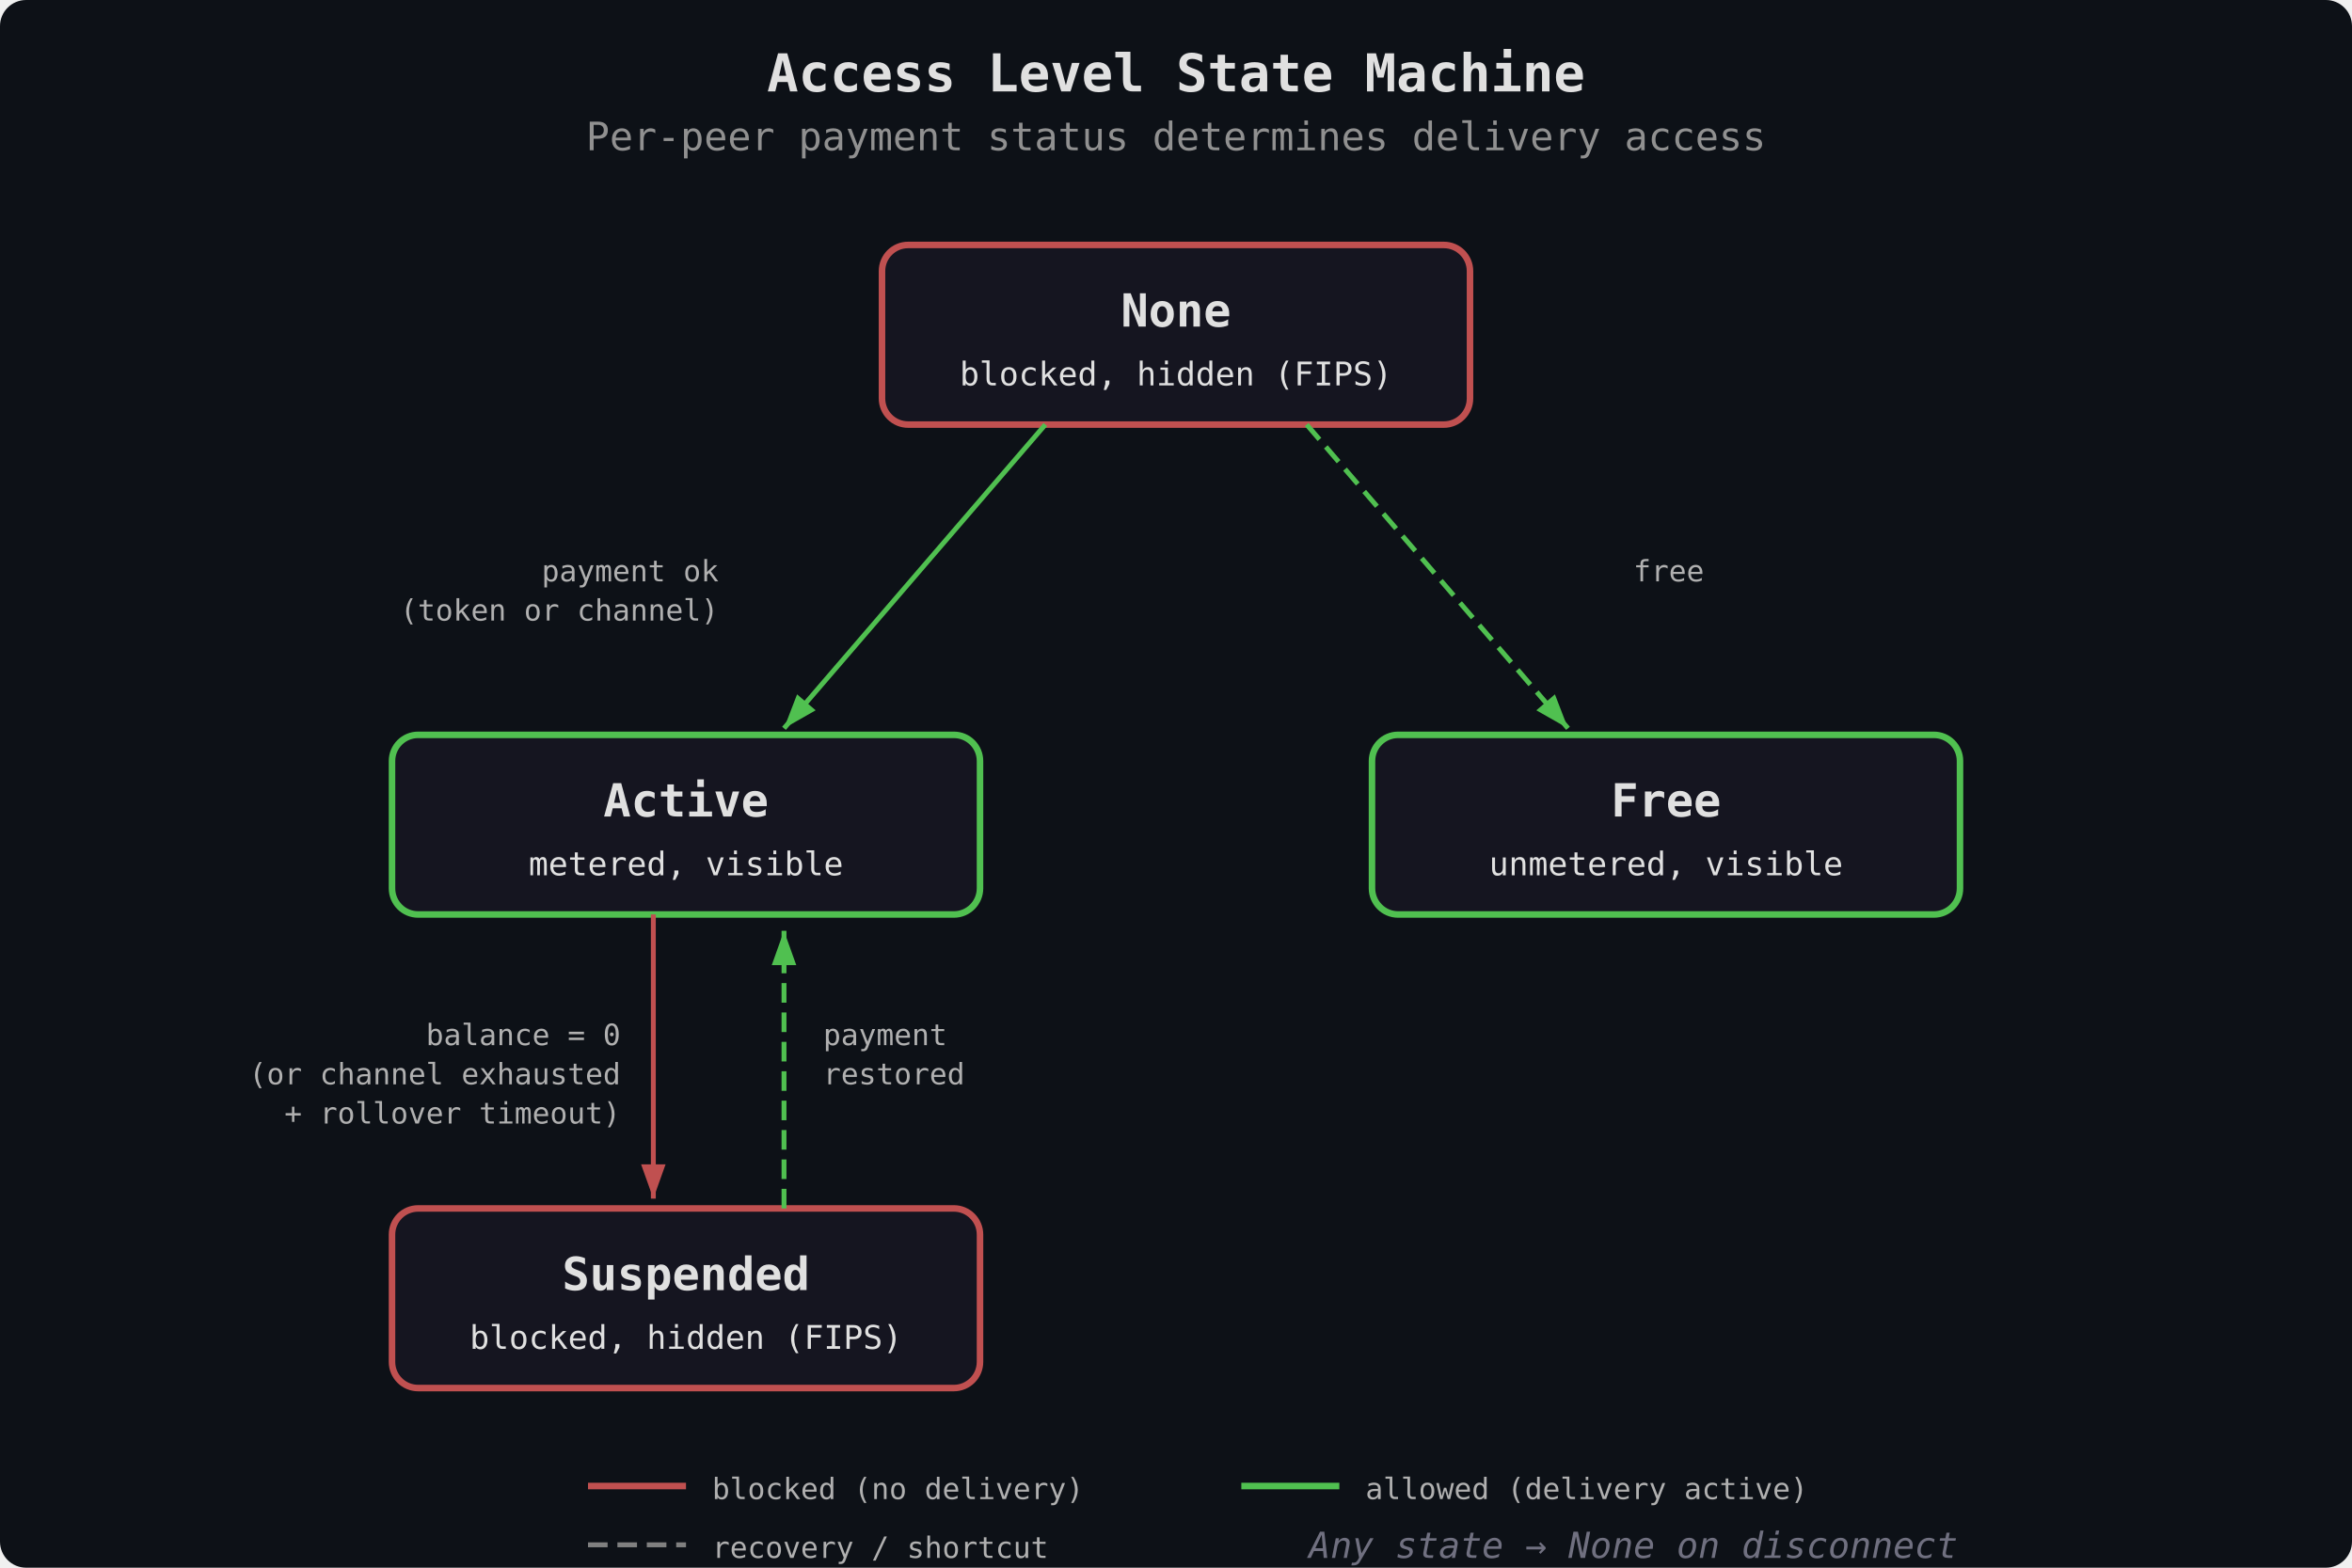
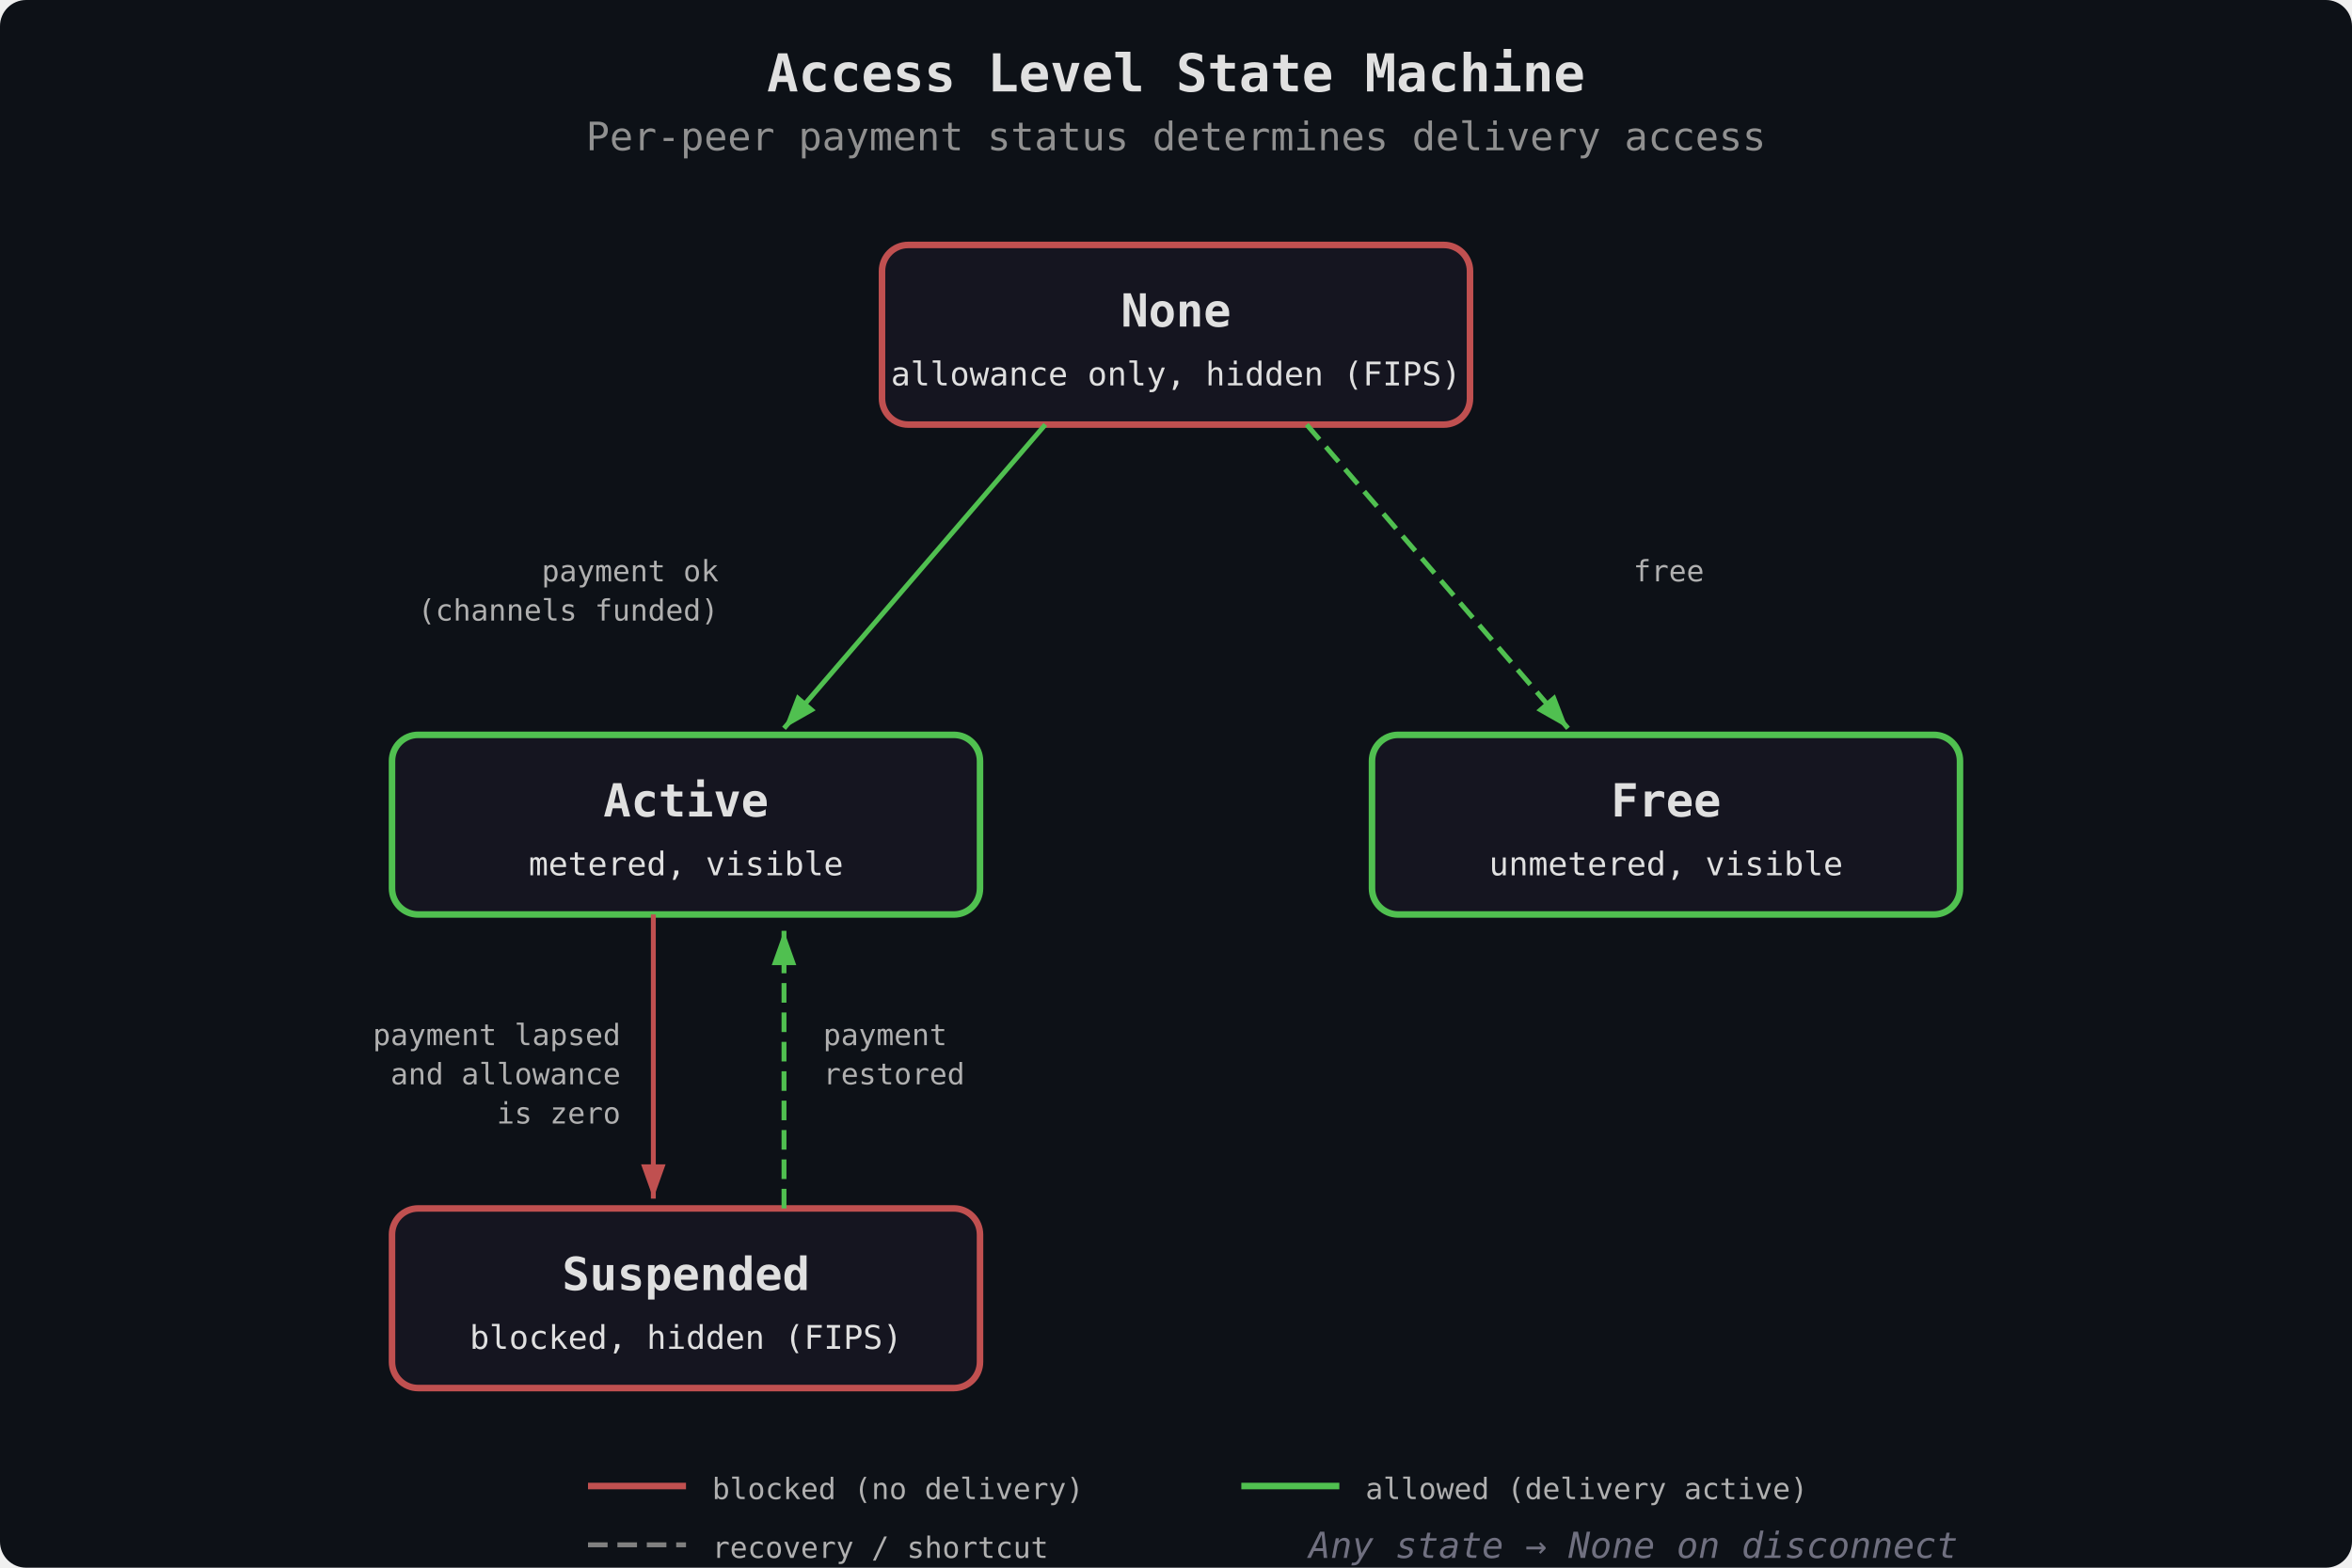
<svg xmlns="http://www.w3.org/2000/svg" viewBox="0 0 720 480" font-family="monospace" font-size="12">
  <style>
    text          { fill: #e0e0e0; }
    text.title    { font-size: 16px; font-weight: bold; }
    text.subtitle { font-size: 12px; fill: #909090; }
    text.slabel   { font-size: 14px; font-weight: bold; }
    text.sdesc    { font-size: 10px; }
    text.elabel   { font-size: 9px; fill: #b0b0b0; }
    text.caption  { font-size: 11px; fill: #707080; font-style: italic; }

    .bg           { fill: #0d1117; }
    .callout      { fill: #151520; }
    .node         { fill: #2e3a5e; stroke: #5080c0; }

    @media (prefers-color-scheme: light) {
      text          { fill: #1f2328; }
      text.subtitle, text.nrole, text.plabel, text.annot, text.altlabel,
      text.elabel, text.mdesc, text.tlabel, text.sdesc { fill: #656d76; }
      text.caption  { fill: #7c8186; }
      line.sep, line.life { stroke: #d1d9e0; }
      rect.alt      { stroke: #d1d9e0; }
      .bg           { fill: #ffffff; }
      .callout      { fill: #f6f8fa; }
      .node, rect.node { fill: #ddf4ff; stroke: #0969da; }
      rect.compute, rect.result { fill: #f6f8fa; }
    }
  </style>
  <defs>
    <marker id="ag" markerWidth="7" markerHeight="5" refX="7" refY="2.5" orient="auto">
      <polygon points="0,0 7,2.5 0,5" fill="#50c050" />
    </marker>
    <marker id="ared" markerWidth="7" markerHeight="5" refX="7" refY="2.5" orient="auto">
      <polygon points="0,0 7,2.5 0,5" fill="#c05050" />
    </marker>
  </defs>
  <rect width="720" height="480" rx="8" class="bg" />
  <text x="360" y="28" text-anchor="middle" class="title">Access Level State Machine</text>
  <text x="360" y="46" text-anchor="middle" class="subtitle">Per-peer payment status determines delivery access</text>
  <rect x="270" y="75" width="180" height="55" rx="8" class="callout" stroke="#c05050" stroke-width="2" />
  <text x="360" y="100" text-anchor="middle" class="slabel" fill="#f08080">None</text>
-   <text x="360" y="118" text-anchor="middle" class="sdesc" fill="#909090">blocked, hidden (FIPS)</text>
+   <text x="360" y="118" text-anchor="middle" class="sdesc" fill="#909090">allowance only, hidden (FIPS)</text>
  <rect x="120" y="225" width="180" height="55" rx="8" class="callout" stroke="#50c050" stroke-width="2" />
  <text x="210" y="250" text-anchor="middle" class="slabel" fill="#80e080">Active</text>
  <text x="210" y="268" text-anchor="middle" class="sdesc" fill="#909090">metered, visible</text>
  <rect x="420" y="225" width="180" height="55" rx="8" class="callout" stroke="#50c050" stroke-width="2" />
  <text x="510" y="250" text-anchor="middle" class="slabel" fill="#80e080">Free</text>
  <text x="510" y="268" text-anchor="middle" class="sdesc" fill="#909090">unmetered, visible</text>
  <rect x="120" y="370" width="180" height="55" rx="8" class="callout" stroke="#c05050" stroke-width="2" />
  <text x="210" y="395" text-anchor="middle" class="slabel" fill="#f08080">Suspended</text>
  <text x="210" y="413" text-anchor="middle" class="sdesc" fill="#909090">blocked, hidden (FIPS)</text>
  <line x1="320" y1="130" x2="240" y2="223" stroke="#50c050" stroke-width="1.5" marker-end="url(#ag)" />
  <text x="220" y="178" text-anchor="end" class="elabel">payment ok</text>
-   <text x="220" y="190" text-anchor="end" class="elabel">(token or channel)</text>
+   <text x="220" y="190" text-anchor="end" class="elabel">(channels funded)</text>
  <line x1="400" y1="130" x2="480" y2="223" stroke="#50c050" stroke-width="1.5" stroke-dasharray="6,3" marker-end="url(#ag)" />
  <text x="500" y="178" text-anchor="start" class="elabel">free</text>
  <line x1="200" y1="280" x2="200" y2="367" stroke="#c05050" stroke-width="1.5" marker-end="url(#ared)" />
-   <text x="190" y="320" text-anchor="end" class="elabel">balance = 0</text>
-   <text x="190" y="332" text-anchor="end" class="elabel">(or channel exhausted</text>
-   <text x="190" y="344" text-anchor="end" class="elabel">+ rollover timeout)</text>
+   <text x="190" y="320" text-anchor="end" class="elabel">payment lapsed</text>
+   <text x="190" y="332" text-anchor="end" class="elabel">and allowance</text>
+   <text x="190" y="344" text-anchor="end" class="elabel">is zero</text>
  <line x1="240" y1="370" x2="240" y2="285" stroke="#50c050" stroke-width="1.5" stroke-dasharray="6,3" marker-end="url(#ag)" />
  <text x="252" y="320" text-anchor="start" class="elabel">payment</text>
  <text x="252" y="332" text-anchor="start" class="elabel">restored</text>
  <line x1="180" y1="455" x2="210" y2="455" stroke="#c05050" stroke-width="2" />
  <text x="218" y="459" class="elabel">blocked (no delivery)</text>
  <line x1="380" y1="455" x2="410" y2="455" stroke="#50c050" stroke-width="2" />
  <text x="418" y="459" class="elabel">allowed (delivery active)</text>
  <line x1="180" y1="473" x2="210" y2="473" stroke="#808080" stroke-width="1.5" stroke-dasharray="6,3" />
  <text x="218" y="477" class="elabel">recovery / shortcut</text>
  <text x="500" y="477" text-anchor="middle" class="caption">Any state → None on disconnect</text>
</svg>
